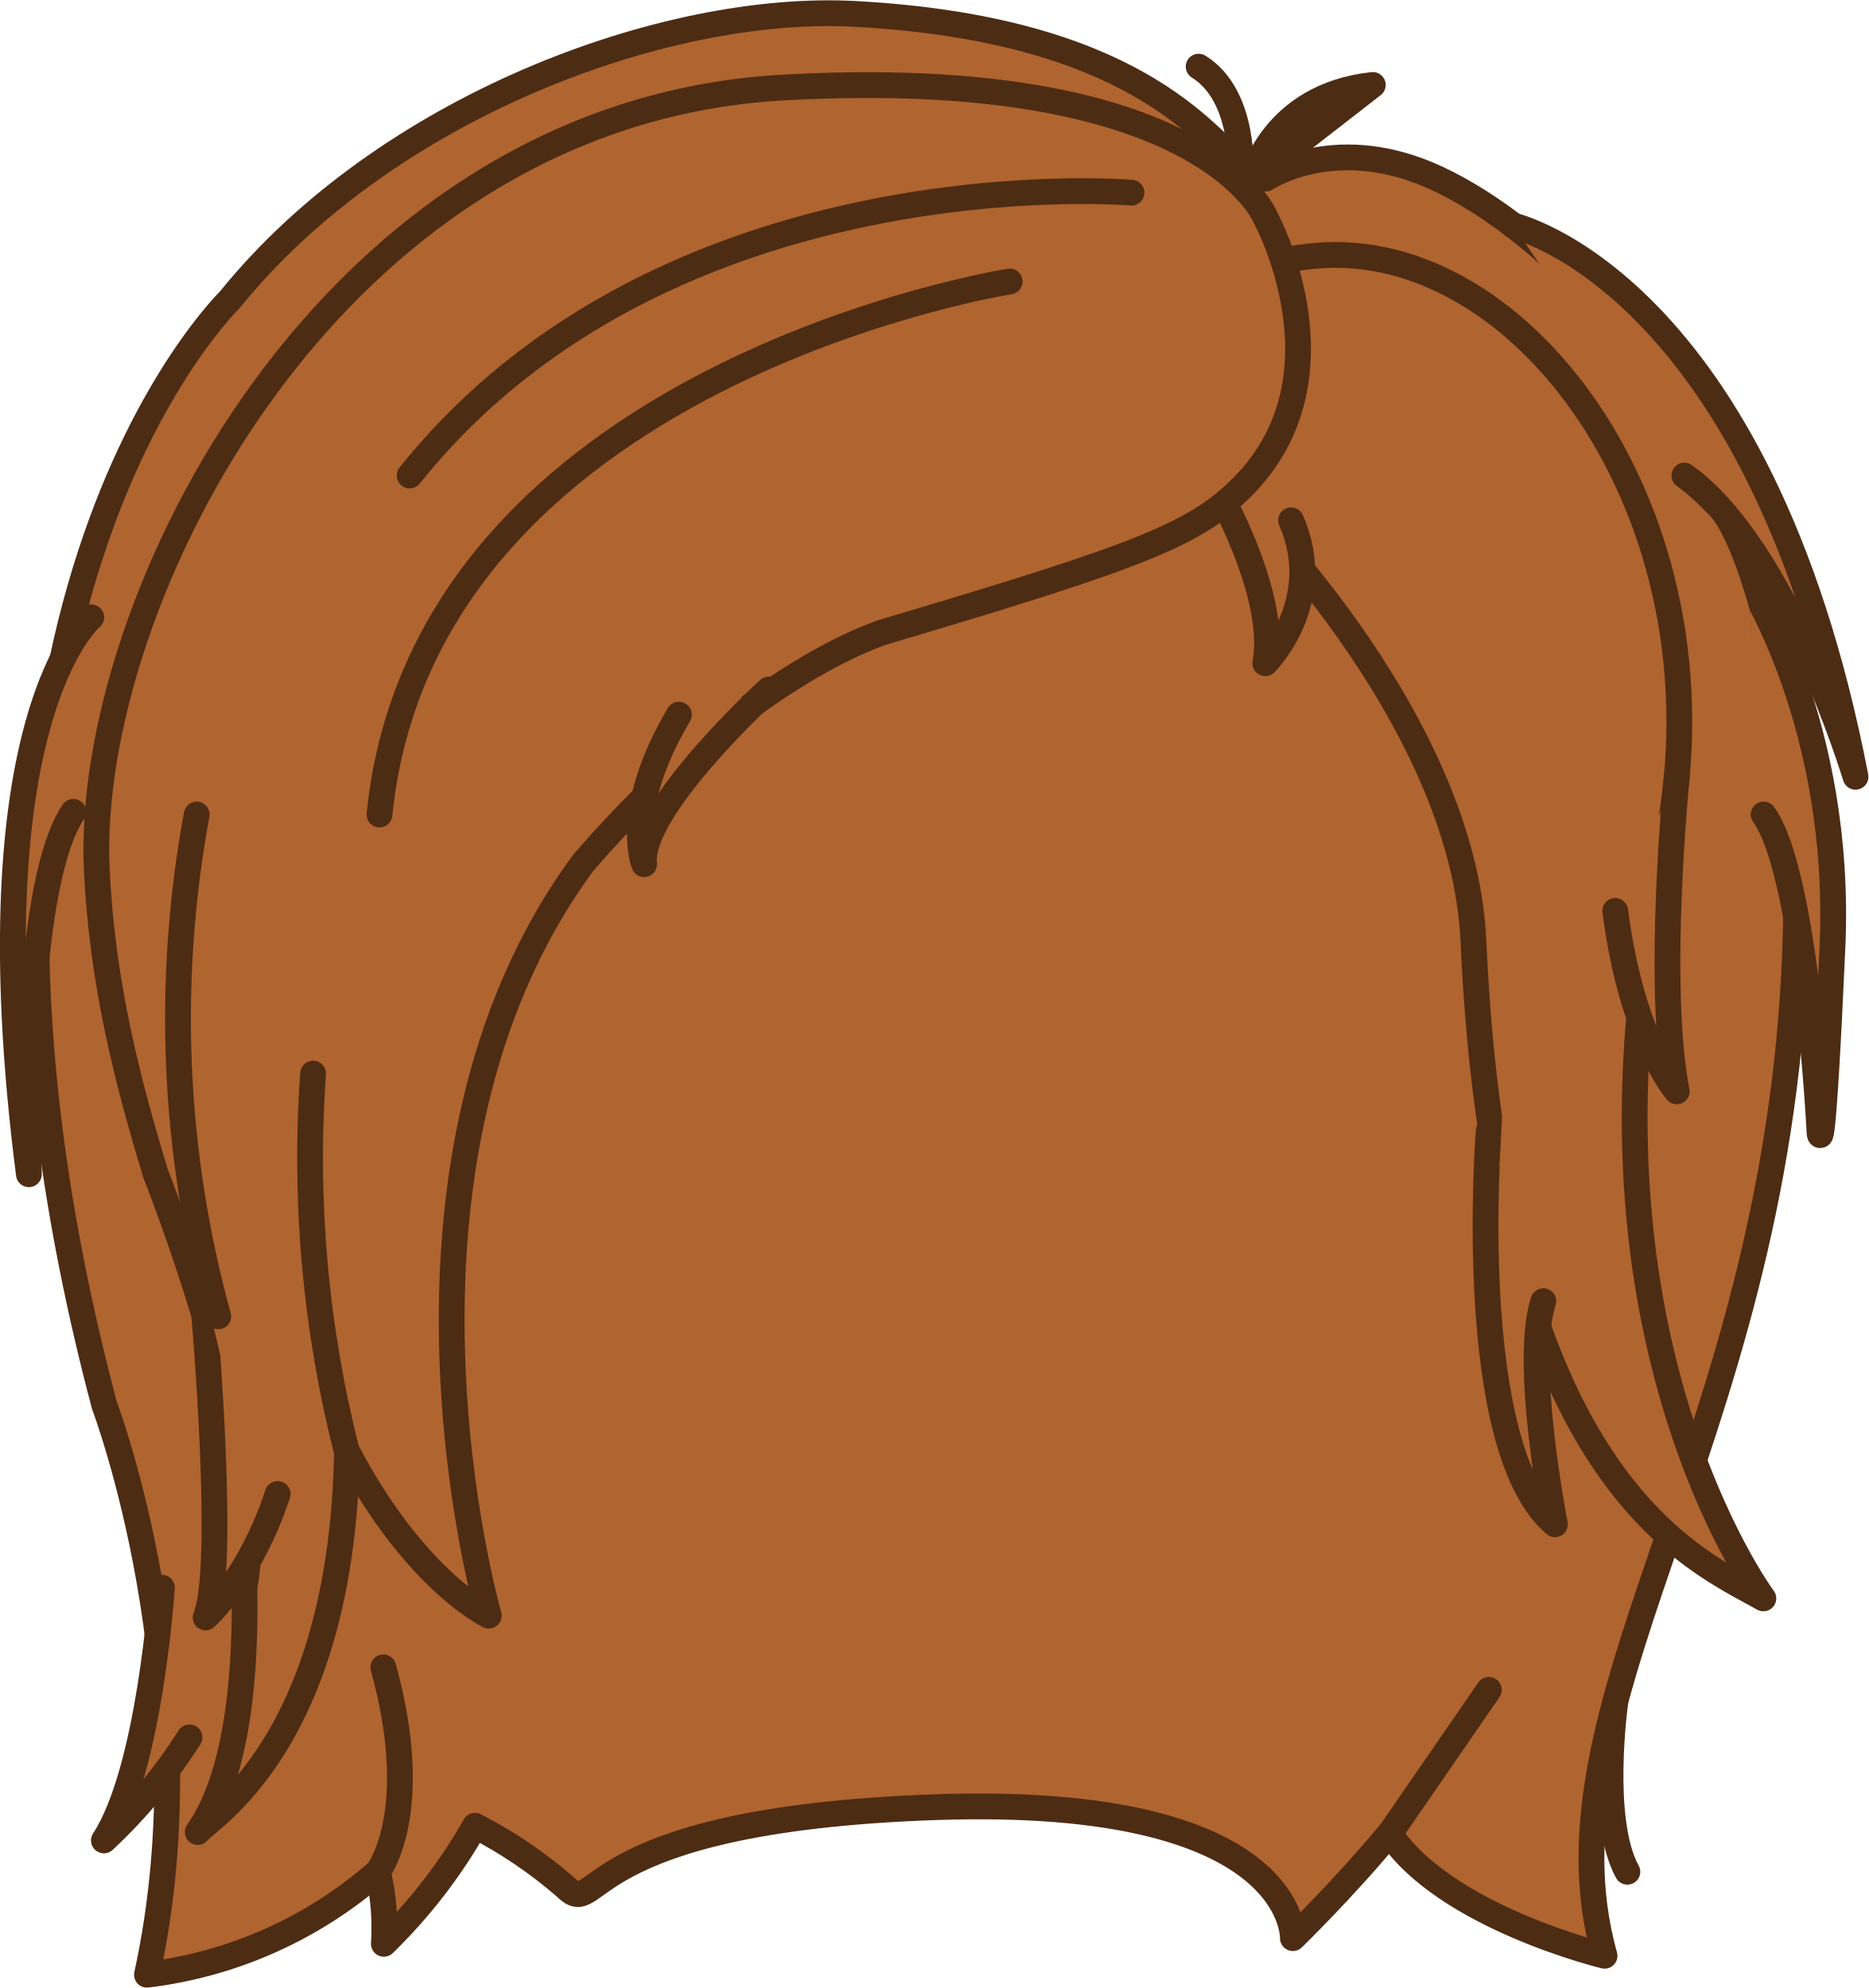
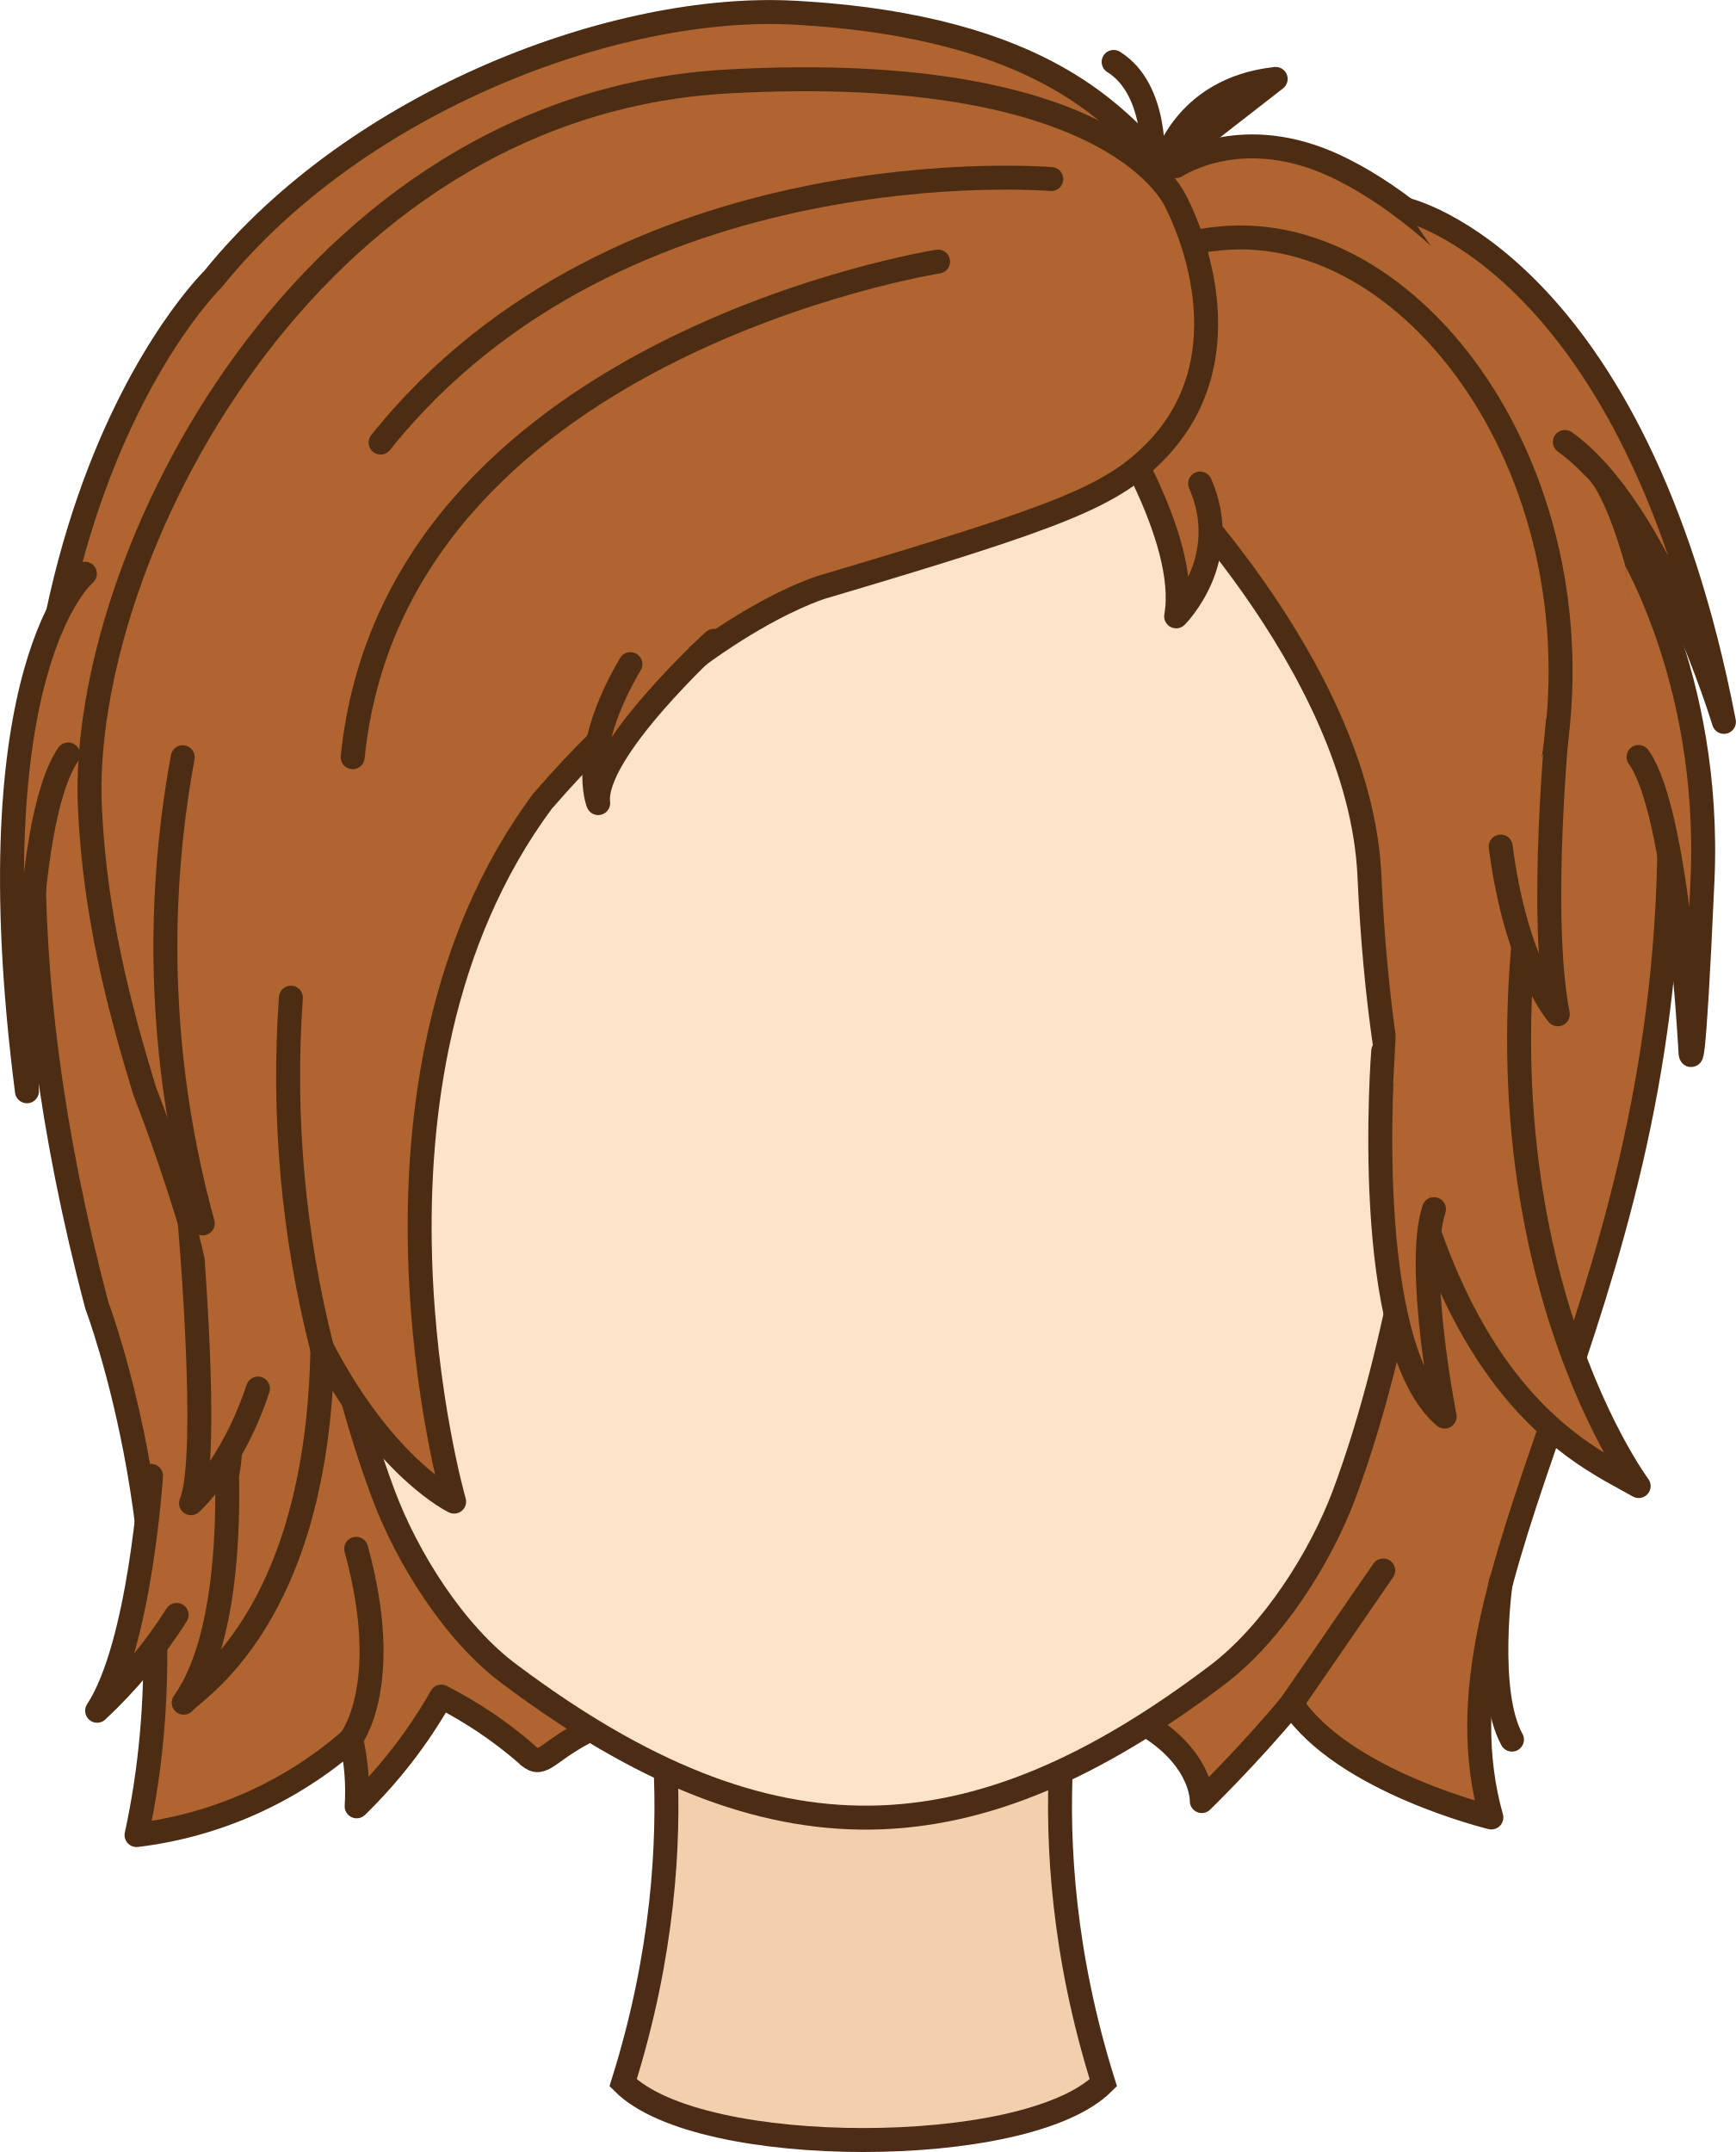
- <svg xmlns="http://www.w3.org/2000/svg" id="Layer_1" data-name="Layer 1" viewBox="0 0 144.95 154.25">
+ <svg xmlns="http://www.w3.org/2000/svg" id="Layer_1" data-name="Layer 1" viewBox="0 0 144.95 179.67">
  <defs>
-     <style>.cls-1,.cls-3{fill:#b0642f;}.cls-1,.cls-2{stroke:#4d2c14;stroke-linecap:round;stroke-linejoin:round;stroke-width:2px;}.cls-2{fill:none;}</style>
+     <style>.cls-1,.cls-3{fill:#b0642f;}.cls-1,.cls-2{stroke:#4d2c14;stroke-linecap:round;stroke-linejoin:round;}.cls-1,.cls-2,.cls-4,.cls-5{stroke-width:2px;}.cls-2{fill:none;}.cls-4{fill:#f2cfad;stroke:#4c2c17;}.cls-4,.cls-5{stroke-miterlimit:10;}.cls-5{fill:#fde3c7;stroke:#4d2c16;}</style>
  </defs>
-   <path class="cls-1" d="M232.55,103.3s0,0,0-.08c-3.69-24.6-18.26-36.93-26.18-40.63-7.68-3.6-13-.21-13.34,0-.86-.24-1.36-.36-1.42-.37s0,0,0,0c-3.32-3.24-9.15-11.25-30.41-12.41C146.37,49,124.68,57.1,112.66,72l0,0c-1.17,1.17-25.46,26.3-9.73,85.74,0,0,8.24,21.72,3.31,44.21a33.22,33.22,0,0,0,17.92-8,19.3,19.3,0,0,1,.46,5.6,41.06,41.06,0,0,0,7.07-9.16,35.27,35.27,0,0,1,7,4.74c2.72,2.72.59-5.21,28.72-6.18s27.73,10.16,27.73,10.16,4-3.89,7.5-8.13c4.31,6.51,16.68,9.5,16.68,9.5-5.73-20.39,14.61-41.14,14.87-81.75A65.17,65.17,0,0,0,232.55,103.3Z" transform="translate(-94.84 -48.73)" />
-   <path class="cls-1" d="M101.92,96.63s-9.39,7.72-4.84,43.21c0,0-.61-22.1,3.45-28.12" transform="translate(-94.84 -48.73)" />
-   <path class="cls-2" d="M124.12,194s3.6-4.49.46-15.9" transform="translate(-94.84 -48.73)" />
+   <path class="cls-1" d="M230.1,113.36s0,0,0-.08c-3.69-24.6-18.26-36.93-26.18-40.63-7.68-3.6-13-.21-13.34,0-.86-.24-1.36-.36-1.42-.37l0,0C185.81,69,180,61,158.72,59.84c-14.8-.81-36.49,7.32-48.51,22.2l0,0c-1.17,1.17-25.46,26.3-9.73,85.74,0,0,8.24,21.72,3.31,44.21a33.22,33.22,0,0,0,17.92-8,19.3,19.3,0,0,1,.46,5.6,41.06,41.06,0,0,0,7.07-9.16,35.27,35.27,0,0,1,7.05,4.74c2.72,2.72.59-5.21,28.72-6.18s27.73,10.16,27.73,10.16,4-3.89,7.5-8.13c4.31,6.51,16.68,9.5,16.68,9.5-5.72-20.4,14.61-41.14,14.87-81.75A65.17,65.17,0,0,0,230.1,113.36Z" transform="translate(-92.39 -58.78)" />
+   <path class="cls-1" d="M99.48,106.68s-9.4,7.72-4.84,43.21c0,0-.61-22.1,3.44-28.12" transform="translate(-92.39 -58.78)" />
+   <path class="cls-2" d="M121.67,204s3.6-4.5.46-15.91" transform="translate(-92.39 -58.78)" />
  <line class="cls-2" x1="107.82" y1="142.27" x2="115.5" y2="131.12" />
-   <path class="cls-1" d="M107.4,171.92s-.92,14.13-4.5,19.61a41,41,0,0,0,6.64-8" transform="translate(-94.84 -48.73)" />
-   <path class="cls-1" d="M212.23,66.23s19.15,4.35,26.56,42.77c0,0-5.36-17.75-13.28-23.37" transform="translate(-94.84 -48.73)" />
-   <path class="cls-1" d="M230.44,93.78s7.33,11.15,6.56,28.44-1,14.41-1,14.41-1-20.1-4.34-24.7" transform="translate(-94.84 -48.73)" />
-   <path class="cls-2" d="M220.15,180.83s-1.28,9.13.94,13.13" transform="translate(-94.84 -48.73)" />
-   <path class="cls-3" d="M230.6,96.14s-1.75-6.68-3.56-7.78l3.85,11.44Z" transform="translate(-94.84 -48.73)" />
-   <path class="cls-1" d="M192,62.58s1.51-6.42,9.34-7.26Z" transform="translate(-94.84 -48.73)" />
-   <path class="cls-2" d="M191.08,62.26s.45-6.06-3.25-8.36" transform="translate(-94.84 -48.73)" />
-   <path class="cls-1" d="M190.41,86.91s18,17.24,18.74,34.91c1.89,42.11,17.38,48,22.49,50.93,0,0-15.8-21.18-7.65-57.82,5.61-25.21-10.63-48.05-27.33-46.33C181.84,70.12,188.51,80.78,190.41,86.91Z" transform="translate(-94.84 -48.73)" />
-   <path class="cls-1" d="M187,82.78s7.18,10.77,6,17.41c0,0,4.78-4.75,2-11.09" transform="translate(-94.84 -48.73)" />
-   <path class="cls-1" d="M191.58,86.14c-3.78,4-7.92,5.61-28.1,11.6h0c-.63.19-10.86,3.49-23.25,17.77l-.07.07c-17.45,23.54-7.4,58.51-7.4,58.51s-5.74-2.72-11-12.77c-.4,22.68-10.79,28.52-11.58,29.56.37-.64,3.9-4.72,3.62-19,2-9.76-6.88-32.06-6.88-32.06h0c-2.19-7.2-4.15-14.76-4.57-23.6-1-20.67,18-58.77,53.27-60.7C188.23,53.71,193,65.58,193,65.58S199.57,77.58,191.58,86.14Z" transform="translate(-94.84 -48.73)" />
-   <path class="cls-1" d="M110.69,150.87s1.71,19.54.1,23.36c0,0,3.44-3.06,5.59-9.58" transform="translate(-94.84 -48.73)" />
-   <path class="cls-3" d="M112.66,158a54.47,54.47,0,0,0-1.73-8l1.81.39,1.28,8.21Z" transform="translate(-94.84 -48.73)" />
-   <path class="cls-1" d="M154.48,102.23s-10.17,9.28-9.67,13.55c0,0-1.71-4.17,2.7-11.6" transform="translate(-94.84 -48.73)" />
-   <path class="cls-2" d="M182.62,63.68s-36-3.07-56,21.95" transform="translate(-94.84 -48.73)" />
-   <path class="cls-2" d="M173.17,70.57s-45.43,7.15-48.89,41.36" transform="translate(-94.84 -48.73)" />
-   <path class="cls-2" d="M111.77,150.87a87.11,87.11,0,0,1-1.67-38.94" transform="translate(-94.84 -48.73)" />
-   <path class="cls-1" d="M224.92,109s-1.62,16.18,0,24.41c0,0-3.49-4-4.77-14" transform="translate(-94.84 -48.73)" />
-   <path class="cls-2" d="M121.74,161.33a92.33,92.33,0,0,1-2.61-29.3" transform="translate(-94.84 -48.73)" />
-   <path class="cls-1" d="M210.33,136.49S208.39,161,215.47,167c0,0-2.47-12.51-.9-17.31" transform="translate(-94.84 -48.73)" />
+   <path class="cls-1" d="M105,182s-.91,14.13-4.5,19.61a41,41,0,0,0,6.64-8" transform="translate(-92.39 -58.78)" />
+   <path class="cls-1" d="M209.79,76.28s19.15,4.36,26.55,42.77c0,0-5.36-17.75-13.28-23.37" transform="translate(-92.39 -58.78)" />
+   <path class="cls-1" d="M228,103.83s7.32,11.15,6.55,28.44-1,14.42-1,14.42-1-20.11-4.34-24.71" transform="translate(-92.39 -58.78)" />
+   <path class="cls-2" d="M217.7,190.88s-1.27,9.13.94,13.14" transform="translate(-92.39 -58.78)" />
+   <path class="cls-3" d="M228.15,106.2s-1.75-6.69-3.55-7.79l3.85,11.44Z" transform="translate(-92.39 -58.78)" />
+   <path class="cls-1" d="M189.57,72.64s1.52-6.43,9.34-7.27Z" transform="translate(-92.39 -58.78)" />
+   <path class="cls-2" d="M188.64,72.31s.44-6.06-3.26-8.36" transform="translate(-92.39 -58.78)" />
+   <path class="cls-4" d="M182.52,195.45h-36.1s4.74,15.77-2,37.22c3.25,3.25,11.69,4.78,20.05,4.78s16.8-1.53,20.05-4.78C177.78,211.22,182.52,195.45,182.52,195.45Z" transform="translate(-92.39 -58.78)" />
+   <path class="cls-5" d="M212.72,132.19c-.43-14.16-1.45-27.68-8.63-36.1-15.46-18.15-39.58-17.47-39.58-17.47s-24.13-.68-39.59,17.47c-7.18,8.42-8.2,21.94-8.63,36.1-.13,4.39-.66,9.31,0,13.66,1.31,9.07,3.27,24.78,8.14,37.76,1.93,5.15,5.85,11.52,10.58,15C156.9,215,173.7,214,194,198.65c4.72-3.56,8.66-9.89,10.59-15,4.87-13,6.82-28.69,8.14-37.76C213.39,141.5,212.86,136.58,212.72,132.19Z" transform="translate(-92.39 -58.78)" />
+   <path class="cls-1" d="M188,97s17.94,17.24,18.74,34.91c1.89,42.11,17.38,48,22.48,50.94,0,0-15.8-21.19-7.65-57.83,5.61-25.21-10.63-48-27.33-46.33C179.4,80.17,186.06,90.83,188,97Z" transform="translate(-92.39 -58.78)" />
+   <path class="cls-1" d="M184.6,92.83s7.17,10.77,6,17.41c0,0,4.79-4.75,2-11.09" transform="translate(-92.39 -58.78)" />
+   <path class="cls-1" d="M189.13,96.2c-3.78,4-7.92,5.61-28.1,11.6h0c-.63.19-10.86,3.49-23.25,17.77a.46.46,0,0,0-.07.07c-17.45,23.53-7.4,58.51-7.4,58.51s-5.74-2.72-11-12.77c-.4,22.68-10.79,28.52-11.58,29.56.37-.64,3.9-4.72,3.62-19,2-9.76-6.88-32.06-6.88-32.06h0c-2.19-7.2-4.15-14.76-4.57-23.6-1-20.67,18-58.77,53.27-60.7,32.63-1.79,37.42,10.08,37.42,10.08S197.12,87.64,189.13,96.2Z" transform="translate(-92.39 -58.78)" />
+   <path class="cls-1" d="M108.24,160.92s1.72,19.55.1,23.36c0,0,3.44-3.06,5.59-9.57" transform="translate(-92.39 -58.78)" />
+   <path class="cls-3" d="M110.21,168a53,53,0,0,0-1.73-8l1.81.38,1.28,8.21Z" transform="translate(-92.39 -58.78)" />
+   <path class="cls-1" d="M152,112.28s-10.17,9.28-9.66,13.55c0,0-1.71-4.17,2.69-11.6" transform="translate(-92.39 -58.78)" />
+   <path class="cls-2" d="M180.17,73.73s-36-3.07-56,22" transform="translate(-92.39 -58.78)" />
+   <path class="cls-2" d="M170.72,80.62S125.29,87.77,121.84,122" transform="translate(-92.39 -58.78)" />
+   <path class="cls-2" d="M109.32,160.92A87.11,87.11,0,0,1,107.65,122" transform="translate(-92.39 -58.78)" />
+   <path class="cls-1" d="M222.47,119.05s-1.61,16.18,0,24.41c0,0-3.49-4-4.77-14" transform="translate(-92.39 -58.78)" />
+   <path class="cls-2" d="M119.29,171.39a92.42,92.42,0,0,1-2.61-29.31" transform="translate(-92.39 -58.78)" />
+   <path class="cls-1" d="M207.89,146.54s-1.95,24.51,5.13,30.51c0,0-2.47-12.51-.89-17.32" transform="translate(-92.39 -58.78)" />
  <polygon class="cls-3" points="118.77 100.14 119.87 99.4 116.55 86.32 116.33 90.4 118.77 100.14" />
</svg>
